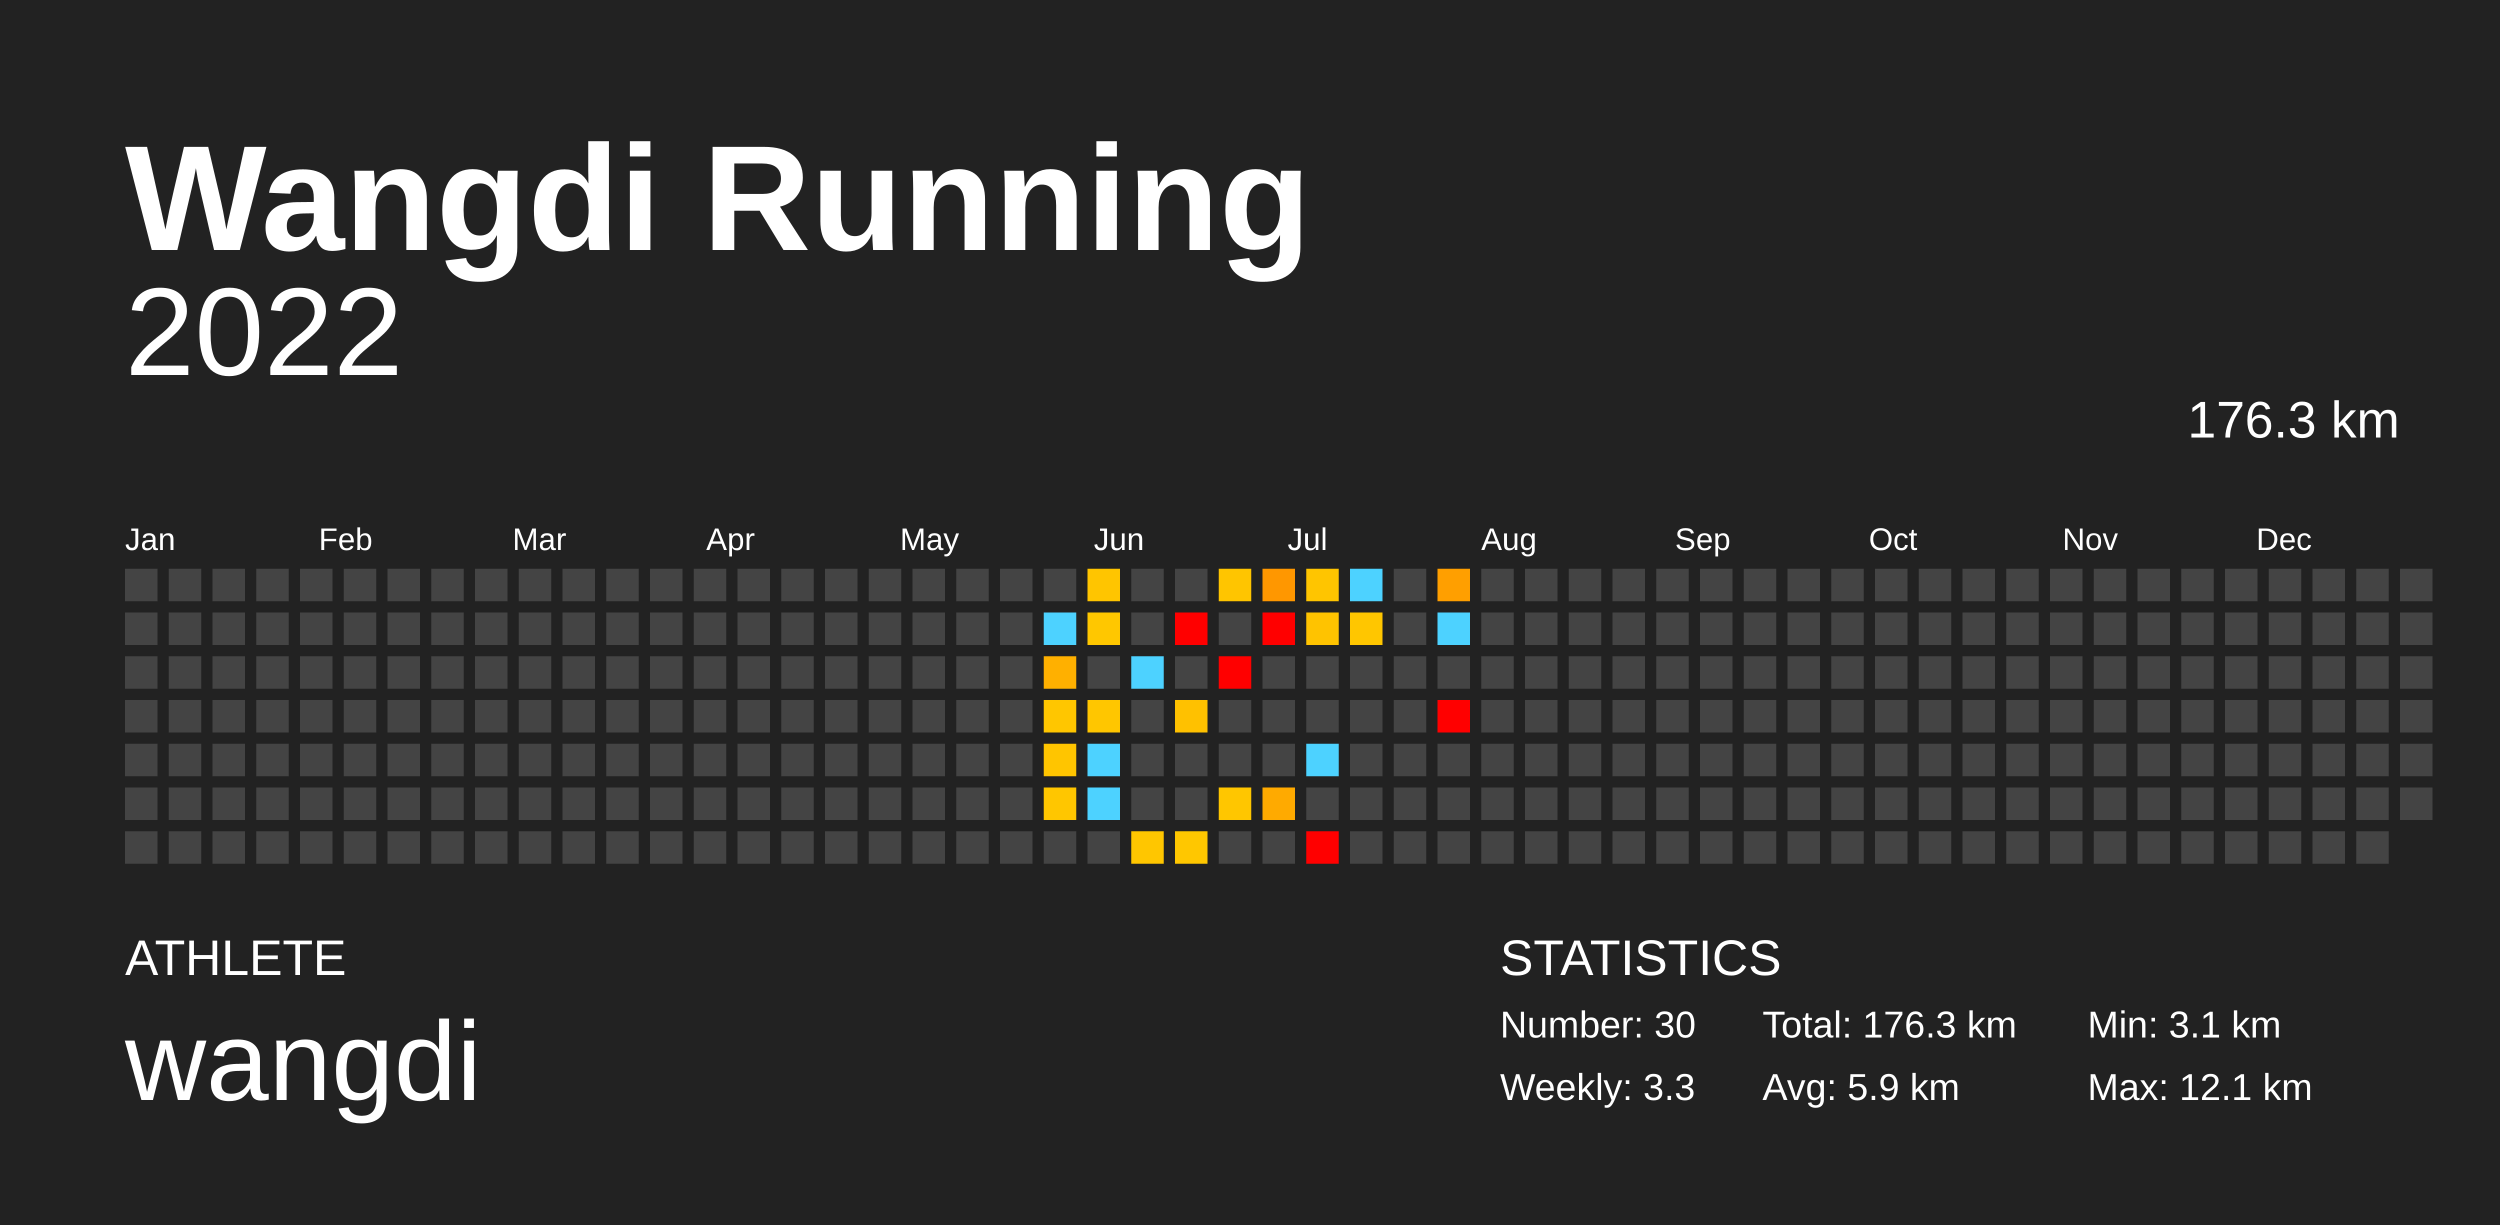
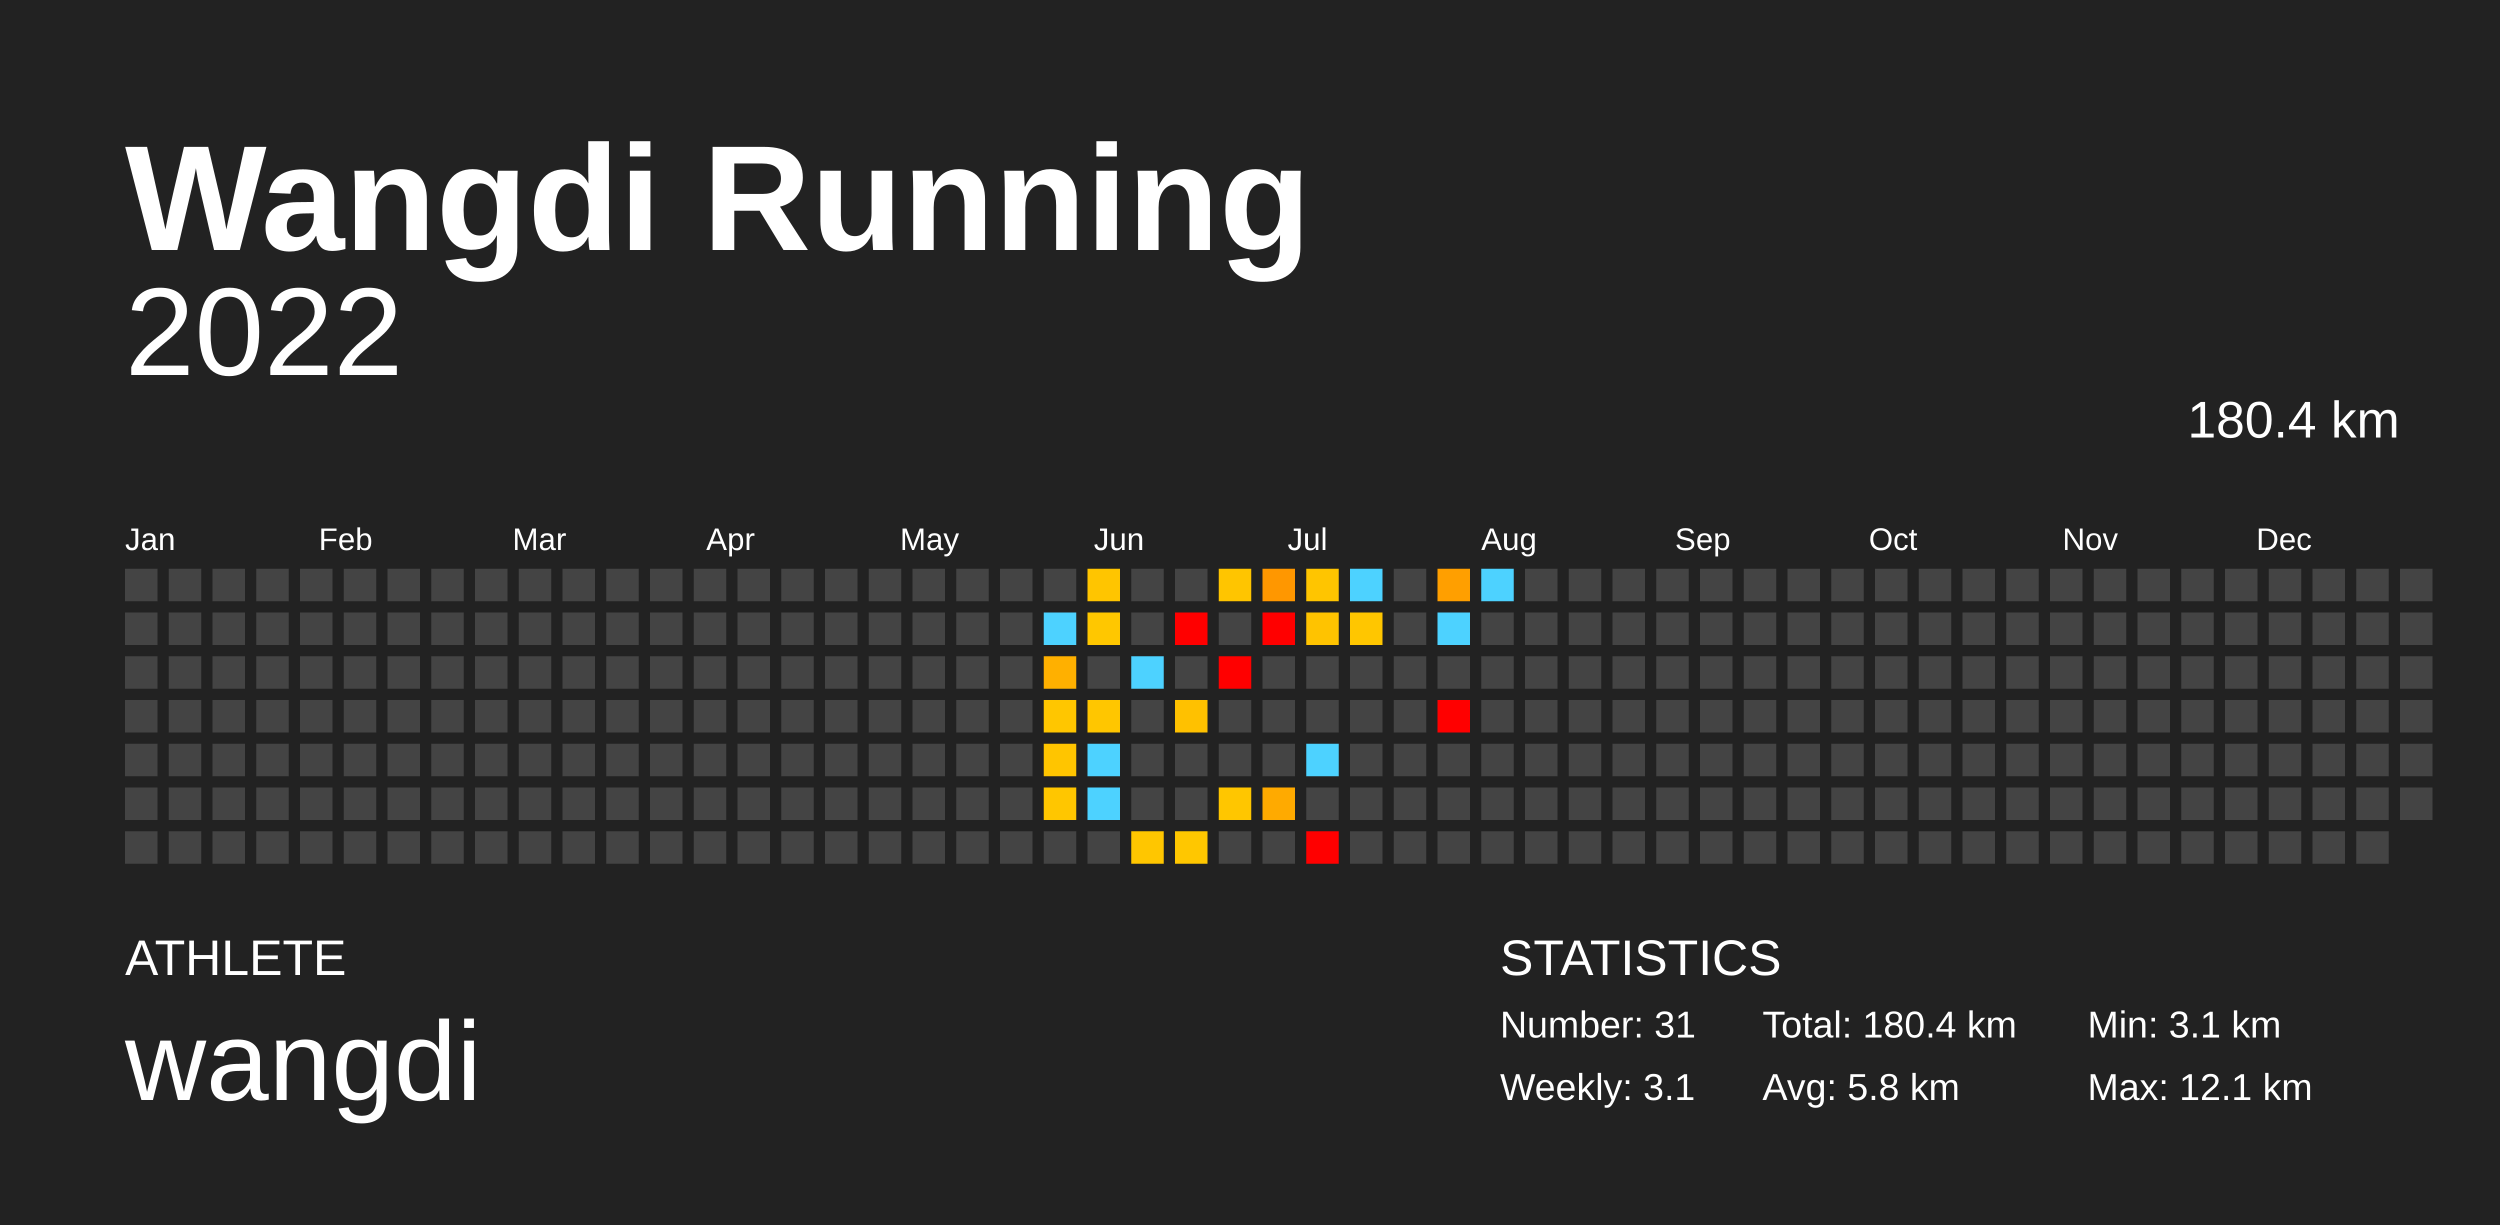
<svg xmlns="http://www.w3.org/2000/svg" baseProfile="full" height="98mm" version="1.1" viewBox="0,0,200,98" width="200mm">
  <defs />
  <rect fill="#222222" height="98" width="200" x="0" y="0" />
  <text fill="#FFFFFF" style="font-size:12px; font-family:Arial; font-weight:bold;" x="10" y="20">Wangdi Running</text>
  <text fill="#FFFFFF" style="font-size:4px; font-family:Arial" x="10" y="78">ATHLETE</text>
  <text fill="#FFFFFF" style="font-size:9px; font-family:Arial" x="10" y="88">wangdi</text>
  <text fill="#FFFFFF" style="font-size:4px; font-family:Arial" x="120" y="78">STATISTICS</text>
-   <text fill="#FFFFFF" style="font-size:3px; font-family:Arial" x="120" y="83">Number: 30</text>
-   <text fill="#FFFFFF" style="font-size:3px; font-family:Arial" x="120" y="88">Weekly: 3.3</text>
-   <text fill="#FFFFFF" style="font-size:3px; font-family:Arial" x="141" y="83">Total: 176.3 km</text>
-   <text fill="#FFFFFF" style="font-size:3px; font-family:Arial" x="141" y="88">Avg: 5.9 km</text>
+   <text fill="#FFFFFF" style="font-size:3px; font-family:Arial" x="120" y="83">Number: 31</text>
+   <text fill="#FFFFFF" style="font-size:3px; font-family:Arial" x="120" y="88">Weekly: 3.1</text>
+   <text fill="#FFFFFF" style="font-size:3px; font-family:Arial" x="141" y="83">Total: 180.4 km</text>
+   <text fill="#FFFFFF" style="font-size:3px; font-family:Arial" x="141" y="88">Avg: 5.8 km</text>
  <text fill="#FFFFFF" style="font-size:3px; font-family:Arial" x="167" y="83">Min: 3.1 km</text>
  <text fill="#FFFFFF" style="font-size:3px; font-family:Arial" x="167" y="88">Max: 12.1 km</text>
  <text alignment-baseline="hanging" fill="#FFFFFF" style="font-size:10.0px; font-family:Arial;" x="10" y="30">2022</text>
-   <text alignment-baseline="hanging" fill="#FFFFFF" style="font-size:4.125px; font-family:Arial;" x="175" y="35">176.3 km</text>
+   <text alignment-baseline="hanging" fill="#FFFFFF" style="font-size:4.125px; font-family:Arial;" x="175" y="35">180.4 km</text>
  <text fill="#FFFFFF" style="font-size:2.5px; font-family:Arial" x="10.0" y="44">Jan</text>
  <text fill="#FFFFFF" style="font-size:2.5px; font-family:Arial" x="25.5" y="44">Feb</text>
  <text fill="#FFFFFF" style="font-size:2.5px; font-family:Arial" x="41.0" y="44">Mar</text>
  <text fill="#FFFFFF" style="font-size:2.5px; font-family:Arial" x="56.5" y="44">Apr</text>
  <text fill="#FFFFFF" style="font-size:2.5px; font-family:Arial" x="72.0" y="44">May</text>
  <text fill="#FFFFFF" style="font-size:2.5px; font-family:Arial" x="87.5" y="44">Jun</text>
  <text fill="#FFFFFF" style="font-size:2.5px; font-family:Arial" x="103.0" y="44">Jul</text>
  <text fill="#FFFFFF" style="font-size:2.5px; font-family:Arial" x="118.5" y="44">Aug</text>
  <text fill="#FFFFFF" style="font-size:2.5px; font-family:Arial" x="134.0" y="44">Sep</text>
  <text fill="#FFFFFF" style="font-size:2.5px; font-family:Arial" x="149.5" y="44">Oct</text>
  <text fill="#FFFFFF" style="font-size:2.5px; font-family:Arial" x="165.0" y="44">Nov</text>
  <text fill="#FFFFFF" style="font-size:2.5px; font-family:Arial" x="180.5" y="44">Dec</text>
  <rect fill="#444444" height="2.6" width="2.6" x="10.0" y="45.5" />
  <rect fill="#444444" height="2.6" width="2.6" x="10.0" y="49.0" />
  <rect fill="#444444" height="2.6" width="2.6" x="10.0" y="52.5" />
  <rect fill="#444444" height="2.6" width="2.6" x="10.0" y="56.0" />
  <rect fill="#444444" height="2.6" width="2.6" x="10.0" y="59.5" />
  <rect fill="#444444" height="2.6" width="2.6" x="10.0" y="63.0" />
  <rect fill="#444444" height="2.6" width="2.6" x="10.0" y="66.5" />
  <rect fill="#444444" height="2.6" width="2.6" x="13.5" y="45.5" />
  <rect fill="#444444" height="2.6" width="2.6" x="13.5" y="49.0" />
  <rect fill="#444444" height="2.6" width="2.6" x="13.5" y="52.5" />
  <rect fill="#444444" height="2.6" width="2.6" x="13.5" y="56.0" />
  <rect fill="#444444" height="2.6" width="2.6" x="13.5" y="59.5" />
  <rect fill="#444444" height="2.6" width="2.6" x="13.5" y="63.0" />
  <rect fill="#444444" height="2.6" width="2.6" x="13.5" y="66.5" />
  <rect fill="#444444" height="2.6" width="2.6" x="17.0" y="45.5" />
  <rect fill="#444444" height="2.6" width="2.6" x="17.0" y="49.0" />
  <rect fill="#444444" height="2.6" width="2.6" x="17.0" y="52.5" />
  <rect fill="#444444" height="2.6" width="2.6" x="17.0" y="56.0" />
  <rect fill="#444444" height="2.6" width="2.6" x="17.0" y="59.5" />
  <rect fill="#444444" height="2.6" width="2.6" x="17.0" y="63.0" />
  <rect fill="#444444" height="2.6" width="2.6" x="17.0" y="66.5" />
  <rect fill="#444444" height="2.6" width="2.6" x="20.5" y="45.5" />
  <rect fill="#444444" height="2.6" width="2.6" x="20.5" y="49.0" />
  <rect fill="#444444" height="2.6" width="2.6" x="20.5" y="52.5" />
  <rect fill="#444444" height="2.6" width="2.6" x="20.5" y="56.0" />
  <rect fill="#444444" height="2.6" width="2.6" x="20.5" y="59.5" />
  <rect fill="#444444" height="2.6" width="2.6" x="20.5" y="63.0" />
  <rect fill="#444444" height="2.6" width="2.6" x="20.5" y="66.5" />
  <rect fill="#444444" height="2.6" width="2.6" x="24.0" y="45.5" />
  <rect fill="#444444" height="2.6" width="2.6" x="24.0" y="49.0" />
  <rect fill="#444444" height="2.6" width="2.6" x="24.0" y="52.5" />
  <rect fill="#444444" height="2.6" width="2.6" x="24.0" y="56.0" />
  <rect fill="#444444" height="2.6" width="2.6" x="24.0" y="59.5" />
  <rect fill="#444444" height="2.6" width="2.6" x="24.0" y="63.0" />
  <rect fill="#444444" height="2.6" width="2.6" x="24.0" y="66.5" />
  <rect fill="#444444" height="2.6" width="2.6" x="27.5" y="45.5" />
  <rect fill="#444444" height="2.6" width="2.6" x="27.5" y="49.0" />
  <rect fill="#444444" height="2.6" width="2.6" x="27.5" y="52.5" />
  <rect fill="#444444" height="2.6" width="2.6" x="27.5" y="56.0" />
  <rect fill="#444444" height="2.6" width="2.6" x="27.5" y="59.5" />
  <rect fill="#444444" height="2.6" width="2.6" x="27.5" y="63.0" />
  <rect fill="#444444" height="2.6" width="2.6" x="27.5" y="66.5" />
  <rect fill="#444444" height="2.6" width="2.6" x="31.0" y="45.5" />
  <rect fill="#444444" height="2.6" width="2.6" x="31.0" y="49.0" />
  <rect fill="#444444" height="2.6" width="2.6" x="31.0" y="52.5" />
  <rect fill="#444444" height="2.6" width="2.6" x="31.0" y="56.0" />
  <rect fill="#444444" height="2.6" width="2.6" x="31.0" y="59.5" />
  <rect fill="#444444" height="2.6" width="2.6" x="31.0" y="63.0" />
  <rect fill="#444444" height="2.6" width="2.6" x="31.0" y="66.5" />
  <rect fill="#444444" height="2.6" width="2.6" x="34.5" y="45.5" />
  <rect fill="#444444" height="2.6" width="2.6" x="34.5" y="49.0" />
  <rect fill="#444444" height="2.6" width="2.6" x="34.5" y="52.5" />
  <rect fill="#444444" height="2.6" width="2.6" x="34.5" y="56.0" />
  <rect fill="#444444" height="2.6" width="2.6" x="34.5" y="59.5" />
  <rect fill="#444444" height="2.6" width="2.6" x="34.5" y="63.0" />
  <rect fill="#444444" height="2.6" width="2.6" x="34.5" y="66.5" />
  <rect fill="#444444" height="2.6" width="2.6" x="38.0" y="45.5" />
  <rect fill="#444444" height="2.6" width="2.6" x="38.0" y="49.0" />
  <rect fill="#444444" height="2.6" width="2.6" x="38.0" y="52.5" />
  <rect fill="#444444" height="2.6" width="2.6" x="38.0" y="56.0" />
  <rect fill="#444444" height="2.6" width="2.6" x="38.0" y="59.5" />
  <rect fill="#444444" height="2.6" width="2.6" x="38.0" y="63.0" />
  <rect fill="#444444" height="2.6" width="2.6" x="38.0" y="66.5" />
  <rect fill="#444444" height="2.6" width="2.6" x="41.5" y="45.5" />
  <rect fill="#444444" height="2.6" width="2.6" x="41.5" y="49.0" />
  <rect fill="#444444" height="2.6" width="2.6" x="41.5" y="52.5" />
  <rect fill="#444444" height="2.6" width="2.6" x="41.5" y="56.0" />
  <rect fill="#444444" height="2.6" width="2.6" x="41.5" y="59.5" />
  <rect fill="#444444" height="2.6" width="2.6" x="41.5" y="63.0" />
  <rect fill="#444444" height="2.6" width="2.6" x="41.5" y="66.5" />
  <rect fill="#444444" height="2.6" width="2.6" x="45.0" y="45.5" />
  <rect fill="#444444" height="2.6" width="2.6" x="45.0" y="49.0" />
  <rect fill="#444444" height="2.6" width="2.6" x="45.0" y="52.5" />
  <rect fill="#444444" height="2.6" width="2.6" x="45.0" y="56.0" />
  <rect fill="#444444" height="2.6" width="2.6" x="45.0" y="59.5" />
  <rect fill="#444444" height="2.6" width="2.6" x="45.0" y="63.0" />
  <rect fill="#444444" height="2.6" width="2.6" x="45.0" y="66.5" />
  <rect fill="#444444" height="2.6" width="2.6" x="48.5" y="45.5" />
  <rect fill="#444444" height="2.6" width="2.6" x="48.5" y="49.0" />
  <rect fill="#444444" height="2.6" width="2.6" x="48.5" y="52.5" />
  <rect fill="#444444" height="2.6" width="2.6" x="48.5" y="56.0" />
  <rect fill="#444444" height="2.6" width="2.6" x="48.5" y="59.5" />
  <rect fill="#444444" height="2.6" width="2.6" x="48.5" y="63.0" />
  <rect fill="#444444" height="2.6" width="2.6" x="48.5" y="66.5" />
  <rect fill="#444444" height="2.6" width="2.6" x="52.0" y="45.5" />
  <rect fill="#444444" height="2.6" width="2.6" x="52.0" y="49.0" />
  <rect fill="#444444" height="2.6" width="2.6" x="52.0" y="52.5" />
  <rect fill="#444444" height="2.6" width="2.6" x="52.0" y="56.0" />
  <rect fill="#444444" height="2.6" width="2.6" x="52.0" y="59.5" />
  <rect fill="#444444" height="2.6" width="2.6" x="52.0" y="63.0" />
  <rect fill="#444444" height="2.6" width="2.6" x="52.0" y="66.5" />
  <rect fill="#444444" height="2.6" width="2.6" x="55.5" y="45.5" />
  <rect fill="#444444" height="2.6" width="2.6" x="55.5" y="49.0" />
  <rect fill="#444444" height="2.6" width="2.6" x="55.5" y="52.5" />
  <rect fill="#444444" height="2.6" width="2.6" x="55.5" y="56.0" />
  <rect fill="#444444" height="2.6" width="2.6" x="55.5" y="59.5" />
  <rect fill="#444444" height="2.6" width="2.6" x="55.5" y="63.0" />
  <rect fill="#444444" height="2.6" width="2.6" x="55.5" y="66.5" />
  <rect fill="#444444" height="2.6" width="2.6" x="59.0" y="45.5" />
  <rect fill="#444444" height="2.6" width="2.6" x="59.0" y="49.0" />
  <rect fill="#444444" height="2.6" width="2.6" x="59.0" y="52.5" />
  <rect fill="#444444" height="2.6" width="2.6" x="59.0" y="56.0" />
  <rect fill="#444444" height="2.6" width="2.6" x="59.0" y="59.5" />
  <rect fill="#444444" height="2.6" width="2.6" x="59.0" y="63.0" />
  <rect fill="#444444" height="2.6" width="2.6" x="59.0" y="66.5" />
  <rect fill="#444444" height="2.6" width="2.6" x="62.5" y="45.5" />
  <rect fill="#444444" height="2.6" width="2.6" x="62.5" y="49.0" />
  <rect fill="#444444" height="2.6" width="2.6" x="62.5" y="52.5" />
  <rect fill="#444444" height="2.6" width="2.6" x="62.5" y="56.0" />
  <rect fill="#444444" height="2.6" width="2.6" x="62.5" y="59.5" />
  <rect fill="#444444" height="2.6" width="2.6" x="62.5" y="63.0" />
  <rect fill="#444444" height="2.6" width="2.6" x="62.5" y="66.5" />
  <rect fill="#444444" height="2.6" width="2.6" x="66.0" y="45.5" />
  <rect fill="#444444" height="2.6" width="2.6" x="66.0" y="49.0" />
  <rect fill="#444444" height="2.6" width="2.6" x="66.0" y="52.5" />
  <rect fill="#444444" height="2.6" width="2.6" x="66.0" y="56.0" />
  <rect fill="#444444" height="2.6" width="2.6" x="66.0" y="59.5" />
  <rect fill="#444444" height="2.6" width="2.6" x="66.0" y="63.0" />
  <rect fill="#444444" height="2.6" width="2.6" x="66.0" y="66.5" />
  <rect fill="#444444" height="2.6" width="2.6" x="69.5" y="45.5" />
  <rect fill="#444444" height="2.6" width="2.6" x="69.5" y="49.0" />
  <rect fill="#444444" height="2.6" width="2.6" x="69.5" y="52.5" />
  <rect fill="#444444" height="2.6" width="2.6" x="69.5" y="56.0" />
  <rect fill="#444444" height="2.6" width="2.6" x="69.5" y="59.5" />
  <rect fill="#444444" height="2.6" width="2.6" x="69.5" y="63.0" />
  <rect fill="#444444" height="2.6" width="2.6" x="69.5" y="66.5" />
  <rect fill="#444444" height="2.6" width="2.6" x="73.0" y="45.5" />
  <rect fill="#444444" height="2.6" width="2.6" x="73.0" y="49.0" />
  <rect fill="#444444" height="2.6" width="2.6" x="73.0" y="52.5" />
  <rect fill="#444444" height="2.6" width="2.6" x="73.0" y="56.0" />
  <rect fill="#444444" height="2.6" width="2.6" x="73.0" y="59.5" />
  <rect fill="#444444" height="2.6" width="2.6" x="73.0" y="63.0" />
  <rect fill="#444444" height="2.6" width="2.6" x="73.0" y="66.5" />
  <rect fill="#444444" height="2.6" width="2.6" x="76.5" y="45.5" />
  <rect fill="#444444" height="2.6" width="2.6" x="76.5" y="49.0" />
  <rect fill="#444444" height="2.6" width="2.6" x="76.5" y="52.5" />
  <rect fill="#444444" height="2.6" width="2.6" x="76.5" y="56.0" />
  <rect fill="#444444" height="2.6" width="2.6" x="76.5" y="59.5" />
  <rect fill="#444444" height="2.6" width="2.6" x="76.5" y="63.0" />
  <rect fill="#444444" height="2.6" width="2.6" x="76.5" y="66.5" />
  <rect fill="#444444" height="2.6" width="2.6" x="80.0" y="45.5" />
  <rect fill="#444444" height="2.6" width="2.6" x="80.0" y="49.0" />
  <rect fill="#444444" height="2.6" width="2.6" x="80.0" y="52.5" />
  <rect fill="#444444" height="2.6" width="2.6" x="80.0" y="56.0" />
  <rect fill="#444444" height="2.6" width="2.6" x="80.0" y="59.5" />
  <rect fill="#444444" height="2.6" width="2.6" x="80.0" y="63.0" />
  <rect fill="#444444" height="2.6" width="2.6" x="80.0" y="66.5" />
  <rect fill="#444444" height="2.6" width="2.6" x="83.5" y="45.5" />
  <rect fill="#4dd2ff" height="2.6" width="2.6" x="83.5" y="49.0" />
  <rect fill="#ffb000" height="2.6" width="2.6" x="83.5" y="52.5" />
  <rect fill="#ffc600" height="2.6" width="2.6" x="83.5" y="56.0" />
  <rect fill="#ffc500" height="2.6" width="2.6" x="83.5" y="59.5" />
  <rect fill="#ffc600" height="2.6" width="2.6" x="83.5" y="63.0" />
  <rect fill="#444444" height="2.6" width="2.6" x="83.5" y="66.5" />
  <rect fill="#ffc500" height="2.6" width="2.6" x="87.0" y="45.5" />
  <rect fill="#ffc700" height="2.6" width="2.6" x="87.0" y="49.0" />
  <rect fill="#444444" height="2.6" width="2.6" x="87.0" y="52.5" />
  <rect fill="#ffc600" height="2.6" width="2.6" x="87.0" y="56.0" />
  <rect fill="#4dd2ff" height="2.6" width="2.6" x="87.0" y="59.5" />
  <rect fill="#4dd2ff" height="2.6" width="2.6" x="87.0" y="63.0" />
  <rect fill="#444444" height="2.6" width="2.6" x="87.0" y="66.5" />
  <rect fill="#444444" height="2.6" width="2.6" x="90.5" y="45.5" />
  <rect fill="#444444" height="2.6" width="2.6" x="90.5" y="49.0" />
  <rect fill="#4dd2ff" height="2.6" width="2.6" x="90.5" y="52.5" />
  <rect fill="#444444" height="2.6" width="2.6" x="90.5" y="56.0" />
  <rect fill="#444444" height="2.6" width="2.6" x="90.5" y="59.5" />
  <rect fill="#444444" height="2.6" width="2.6" x="90.5" y="63.0" />
  <rect fill="#ffc600" height="2.6" width="2.6" x="90.5" y="66.5" />
  <rect fill="#444444" height="2.6" width="2.6" x="94.0" y="45.5" />
  <rect fill="red" height="2.6" width="2.6" x="94.0" y="49.0" />
  <rect fill="#444444" height="2.6" width="2.6" x="94.0" y="52.5" />
  <rect fill="#ffc100" height="2.6" width="2.6" x="94.0" y="56.0" />
  <rect fill="#444444" height="2.6" width="2.6" x="94.0" y="59.5" />
  <rect fill="#444444" height="2.6" width="2.6" x="94.0" y="63.0" />
  <rect fill="#ffc700" height="2.6" width="2.6" x="94.0" y="66.5" />
  <rect fill="#ffc500" height="2.6" width="2.6" x="97.5" y="45.5" />
  <rect fill="#444444" height="2.6" width="2.6" x="97.5" y="49.0" />
  <rect fill="red" height="2.6" width="2.6" x="97.5" y="52.5" />
  <rect fill="#444444" height="2.6" width="2.6" x="97.5" y="56.0" />
  <rect fill="#444444" height="2.6" width="2.6" x="97.5" y="59.5" />
  <rect fill="#ffc600" height="2.6" width="2.6" x="97.5" y="63.0" />
  <rect fill="#444444" height="2.6" width="2.6" x="97.5" y="66.5" />
  <rect fill="#ff9700" height="2.6" width="2.6" x="101.0" y="45.5" />
  <rect fill="red" height="2.6" width="2.6" x="101.0" y="49.0" />
  <rect fill="#444444" height="2.6" width="2.6" x="101.0" y="52.5" />
  <rect fill="#444444" height="2.6" width="2.6" x="101.0" y="56.0" />
  <rect fill="#444444" height="2.6" width="2.6" x="101.0" y="59.5" />
  <rect fill="#ffaa00" height="2.6" width="2.6" x="101.0" y="63.0" />
  <rect fill="#444444" height="2.6" width="2.6" x="101.0" y="66.5" />
  <rect fill="#ffc500" height="2.6" width="2.6" x="104.5" y="45.5" />
  <rect fill="#ffc300" height="2.6" width="2.6" x="104.5" y="49.0" />
  <rect fill="#444444" height="2.6" width="2.6" x="104.5" y="52.5" />
  <rect fill="#444444" height="2.6" width="2.6" x="104.5" y="56.0" />
  <rect fill="#4dd2ff" height="2.6" width="2.6" x="104.5" y="59.5" />
  <rect fill="#444444" height="2.6" width="2.6" x="104.5" y="63.0" />
  <rect fill="red" height="2.6" width="2.6" x="104.5" y="66.5" />
  <rect fill="#4dd2ff" height="2.6" width="2.6" x="108.0" y="45.5" />
  <rect fill="#ffc600" height="2.6" width="2.6" x="108.0" y="49.0" />
  <rect fill="#444444" height="2.6" width="2.6" x="108.0" y="52.5" />
  <rect fill="#444444" height="2.6" width="2.6" x="108.0" y="56.0" />
  <rect fill="#444444" height="2.6" width="2.6" x="108.0" y="59.5" />
  <rect fill="#444444" height="2.6" width="2.6" x="108.0" y="63.0" />
  <rect fill="#444444" height="2.6" width="2.6" x="108.0" y="66.5" />
  <rect fill="#444444" height="2.6" width="2.6" x="111.5" y="45.5" />
  <rect fill="#444444" height="2.6" width="2.6" x="111.5" y="49.0" />
  <rect fill="#444444" height="2.6" width="2.6" x="111.5" y="52.5" />
  <rect fill="#444444" height="2.6" width="2.6" x="111.5" y="56.0" />
  <rect fill="#444444" height="2.6" width="2.6" x="111.5" y="59.5" />
  <rect fill="#444444" height="2.6" width="2.6" x="111.5" y="63.0" />
  <rect fill="#444444" height="2.6" width="2.6" x="111.5" y="66.5" />
  <rect fill="#ff9f00" height="2.6" width="2.6" x="115.0" y="45.5" />
  <rect fill="#4dd2ff" height="2.6" width="2.6" x="115.0" y="49.0" />
  <rect fill="#444444" height="2.6" width="2.6" x="115.0" y="52.5" />
  <rect fill="red" height="2.6" width="2.6" x="115.0" y="56.0" />
  <rect fill="#444444" height="2.6" width="2.6" x="115.0" y="59.5" />
  <rect fill="#444444" height="2.6" width="2.6" x="115.0" y="63.0" />
  <rect fill="#444444" height="2.6" width="2.6" x="115.0" y="66.5" />
-   <rect fill="#444444" height="2.6" width="2.6" x="118.5" y="45.5" />
+   <rect fill="#4dd2ff" height="2.6" width="2.6" x="118.5" y="45.5" />
  <rect fill="#444444" height="2.6" width="2.6" x="118.5" y="49.0" />
  <rect fill="#444444" height="2.6" width="2.6" x="118.5" y="52.5" />
  <rect fill="#444444" height="2.6" width="2.6" x="118.5" y="56.0" />
  <rect fill="#444444" height="2.6" width="2.6" x="118.5" y="59.5" />
  <rect fill="#444444" height="2.6" width="2.6" x="118.5" y="63.0" />
  <rect fill="#444444" height="2.6" width="2.6" x="118.5" y="66.5" />
  <rect fill="#444444" height="2.6" width="2.6" x="122.0" y="45.5" />
  <rect fill="#444444" height="2.6" width="2.6" x="122.0" y="49.0" />
  <rect fill="#444444" height="2.6" width="2.6" x="122.0" y="52.5" />
  <rect fill="#444444" height="2.6" width="2.6" x="122.0" y="56.0" />
  <rect fill="#444444" height="2.6" width="2.6" x="122.0" y="59.5" />
  <rect fill="#444444" height="2.6" width="2.6" x="122.0" y="63.0" />
  <rect fill="#444444" height="2.6" width="2.6" x="122.0" y="66.5" />
  <rect fill="#444444" height="2.6" width="2.6" x="125.5" y="45.5" />
  <rect fill="#444444" height="2.6" width="2.6" x="125.5" y="49.0" />
  <rect fill="#444444" height="2.6" width="2.6" x="125.5" y="52.5" />
  <rect fill="#444444" height="2.6" width="2.6" x="125.5" y="56.0" />
  <rect fill="#444444" height="2.6" width="2.6" x="125.5" y="59.5" />
  <rect fill="#444444" height="2.6" width="2.6" x="125.5" y="63.0" />
  <rect fill="#444444" height="2.6" width="2.6" x="125.5" y="66.5" />
  <rect fill="#444444" height="2.6" width="2.6" x="129.0" y="45.5" />
  <rect fill="#444444" height="2.6" width="2.6" x="129.0" y="49.0" />
  <rect fill="#444444" height="2.6" width="2.6" x="129.0" y="52.5" />
  <rect fill="#444444" height="2.6" width="2.6" x="129.0" y="56.0" />
  <rect fill="#444444" height="2.6" width="2.6" x="129.0" y="59.5" />
  <rect fill="#444444" height="2.6" width="2.6" x="129.0" y="63.0" />
  <rect fill="#444444" height="2.6" width="2.6" x="129.0" y="66.5" />
  <rect fill="#444444" height="2.6" width="2.6" x="132.5" y="45.5" />
  <rect fill="#444444" height="2.6" width="2.6" x="132.5" y="49.0" />
  <rect fill="#444444" height="2.6" width="2.6" x="132.5" y="52.5" />
  <rect fill="#444444" height="2.6" width="2.6" x="132.5" y="56.0" />
  <rect fill="#444444" height="2.6" width="2.6" x="132.5" y="59.5" />
  <rect fill="#444444" height="2.6" width="2.6" x="132.5" y="63.0" />
  <rect fill="#444444" height="2.6" width="2.6" x="132.5" y="66.5" />
  <rect fill="#444444" height="2.6" width="2.6" x="136.0" y="45.5" />
  <rect fill="#444444" height="2.6" width="2.6" x="136.0" y="49.0" />
  <rect fill="#444444" height="2.6" width="2.6" x="136.0" y="52.5" />
  <rect fill="#444444" height="2.6" width="2.6" x="136.0" y="56.0" />
  <rect fill="#444444" height="2.6" width="2.6" x="136.0" y="59.5" />
  <rect fill="#444444" height="2.6" width="2.6" x="136.0" y="63.0" />
  <rect fill="#444444" height="2.6" width="2.6" x="136.0" y="66.5" />
  <rect fill="#444444" height="2.6" width="2.6" x="139.5" y="45.5" />
  <rect fill="#444444" height="2.6" width="2.6" x="139.5" y="49.0" />
  <rect fill="#444444" height="2.6" width="2.6" x="139.5" y="52.5" />
  <rect fill="#444444" height="2.6" width="2.6" x="139.5" y="56.0" />
  <rect fill="#444444" height="2.6" width="2.6" x="139.5" y="59.5" />
  <rect fill="#444444" height="2.6" width="2.6" x="139.5" y="63.0" />
  <rect fill="#444444" height="2.6" width="2.6" x="139.5" y="66.5" />
  <rect fill="#444444" height="2.6" width="2.6" x="143.0" y="45.5" />
  <rect fill="#444444" height="2.6" width="2.6" x="143.0" y="49.0" />
  <rect fill="#444444" height="2.6" width="2.6" x="143.0" y="52.5" />
  <rect fill="#444444" height="2.6" width="2.6" x="143.0" y="56.0" />
  <rect fill="#444444" height="2.6" width="2.6" x="143.0" y="59.5" />
  <rect fill="#444444" height="2.6" width="2.6" x="143.0" y="63.0" />
  <rect fill="#444444" height="2.6" width="2.6" x="143.0" y="66.5" />
  <rect fill="#444444" height="2.6" width="2.6" x="146.5" y="45.5" />
  <rect fill="#444444" height="2.6" width="2.6" x="146.5" y="49.0" />
  <rect fill="#444444" height="2.6" width="2.6" x="146.5" y="52.5" />
  <rect fill="#444444" height="2.6" width="2.6" x="146.5" y="56.0" />
  <rect fill="#444444" height="2.6" width="2.6" x="146.5" y="59.5" />
  <rect fill="#444444" height="2.6" width="2.6" x="146.5" y="63.0" />
  <rect fill="#444444" height="2.6" width="2.6" x="146.5" y="66.5" />
  <rect fill="#444444" height="2.6" width="2.6" x="150.0" y="45.5" />
  <rect fill="#444444" height="2.6" width="2.6" x="150.0" y="49.0" />
  <rect fill="#444444" height="2.6" width="2.6" x="150.0" y="52.5" />
  <rect fill="#444444" height="2.6" width="2.6" x="150.0" y="56.0" />
  <rect fill="#444444" height="2.6" width="2.6" x="150.0" y="59.5" />
  <rect fill="#444444" height="2.6" width="2.6" x="150.0" y="63.0" />
  <rect fill="#444444" height="2.6" width="2.6" x="150.0" y="66.5" />
  <rect fill="#444444" height="2.6" width="2.6" x="153.5" y="45.5" />
  <rect fill="#444444" height="2.6" width="2.6" x="153.5" y="49.0" />
  <rect fill="#444444" height="2.6" width="2.6" x="153.5" y="52.5" />
  <rect fill="#444444" height="2.6" width="2.6" x="153.5" y="56.0" />
  <rect fill="#444444" height="2.6" width="2.6" x="153.5" y="59.5" />
  <rect fill="#444444" height="2.6" width="2.6" x="153.5" y="63.0" />
  <rect fill="#444444" height="2.6" width="2.6" x="153.5" y="66.5" />
  <rect fill="#444444" height="2.6" width="2.6" x="157.0" y="45.5" />
  <rect fill="#444444" height="2.6" width="2.6" x="157.0" y="49.0" />
  <rect fill="#444444" height="2.6" width="2.6" x="157.0" y="52.5" />
  <rect fill="#444444" height="2.6" width="2.6" x="157.0" y="56.0" />
  <rect fill="#444444" height="2.6" width="2.6" x="157.0" y="59.5" />
  <rect fill="#444444" height="2.6" width="2.6" x="157.0" y="63.0" />
  <rect fill="#444444" height="2.6" width="2.6" x="157.0" y="66.5" />
  <rect fill="#444444" height="2.6" width="2.6" x="160.5" y="45.5" />
  <rect fill="#444444" height="2.6" width="2.6" x="160.5" y="49.0" />
  <rect fill="#444444" height="2.6" width="2.6" x="160.5" y="52.5" />
  <rect fill="#444444" height="2.6" width="2.6" x="160.5" y="56.0" />
  <rect fill="#444444" height="2.6" width="2.6" x="160.5" y="59.5" />
  <rect fill="#444444" height="2.6" width="2.6" x="160.5" y="63.0" />
  <rect fill="#444444" height="2.6" width="2.6" x="160.5" y="66.5" />
  <rect fill="#444444" height="2.6" width="2.6" x="164.0" y="45.5" />
  <rect fill="#444444" height="2.6" width="2.6" x="164.0" y="49.0" />
  <rect fill="#444444" height="2.6" width="2.6" x="164.0" y="52.5" />
  <rect fill="#444444" height="2.6" width="2.6" x="164.0" y="56.0" />
  <rect fill="#444444" height="2.6" width="2.6" x="164.0" y="59.5" />
  <rect fill="#444444" height="2.6" width="2.6" x="164.0" y="63.0" />
  <rect fill="#444444" height="2.6" width="2.6" x="164.0" y="66.5" />
  <rect fill="#444444" height="2.6" width="2.6" x="167.5" y="45.5" />
  <rect fill="#444444" height="2.6" width="2.6" x="167.5" y="49.0" />
  <rect fill="#444444" height="2.6" width="2.6" x="167.5" y="52.5" />
  <rect fill="#444444" height="2.6" width="2.6" x="167.5" y="56.0" />
  <rect fill="#444444" height="2.6" width="2.6" x="167.5" y="59.5" />
  <rect fill="#444444" height="2.6" width="2.6" x="167.5" y="63.0" />
  <rect fill="#444444" height="2.6" width="2.6" x="167.5" y="66.5" />
  <rect fill="#444444" height="2.6" width="2.6" x="171.0" y="45.5" />
  <rect fill="#444444" height="2.6" width="2.6" x="171.0" y="49.0" />
  <rect fill="#444444" height="2.6" width="2.6" x="171.0" y="52.5" />
  <rect fill="#444444" height="2.6" width="2.6" x="171.0" y="56.0" />
  <rect fill="#444444" height="2.6" width="2.6" x="171.0" y="59.5" />
  <rect fill="#444444" height="2.6" width="2.6" x="171.0" y="63.0" />
  <rect fill="#444444" height="2.6" width="2.6" x="171.0" y="66.5" />
  <rect fill="#444444" height="2.6" width="2.6" x="174.5" y="45.5" />
  <rect fill="#444444" height="2.6" width="2.6" x="174.5" y="49.0" />
  <rect fill="#444444" height="2.6" width="2.6" x="174.5" y="52.5" />
  <rect fill="#444444" height="2.6" width="2.6" x="174.5" y="56.0" />
  <rect fill="#444444" height="2.6" width="2.6" x="174.5" y="59.5" />
  <rect fill="#444444" height="2.6" width="2.6" x="174.5" y="63.0" />
  <rect fill="#444444" height="2.6" width="2.6" x="174.5" y="66.5" />
  <rect fill="#444444" height="2.6" width="2.6" x="178.0" y="45.5" />
  <rect fill="#444444" height="2.6" width="2.6" x="178.0" y="49.0" />
  <rect fill="#444444" height="2.6" width="2.6" x="178.0" y="52.5" />
  <rect fill="#444444" height="2.6" width="2.6" x="178.0" y="56.0" />
  <rect fill="#444444" height="2.6" width="2.6" x="178.0" y="59.5" />
  <rect fill="#444444" height="2.6" width="2.6" x="178.0" y="63.0" />
  <rect fill="#444444" height="2.6" width="2.6" x="178.0" y="66.5" />
  <rect fill="#444444" height="2.6" width="2.6" x="181.5" y="45.5" />
  <rect fill="#444444" height="2.6" width="2.6" x="181.5" y="49.0" />
  <rect fill="#444444" height="2.6" width="2.6" x="181.5" y="52.5" />
  <rect fill="#444444" height="2.6" width="2.6" x="181.5" y="56.0" />
  <rect fill="#444444" height="2.6" width="2.6" x="181.5" y="59.5" />
  <rect fill="#444444" height="2.6" width="2.6" x="181.5" y="63.0" />
  <rect fill="#444444" height="2.6" width="2.6" x="181.5" y="66.5" />
  <rect fill="#444444" height="2.6" width="2.6" x="185.0" y="45.5" />
  <rect fill="#444444" height="2.6" width="2.6" x="185.0" y="49.0" />
  <rect fill="#444444" height="2.6" width="2.6" x="185.0" y="52.5" />
  <rect fill="#444444" height="2.6" width="2.6" x="185.0" y="56.0" />
  <rect fill="#444444" height="2.6" width="2.6" x="185.0" y="59.5" />
  <rect fill="#444444" height="2.6" width="2.6" x="185.0" y="63.0" />
  <rect fill="#444444" height="2.6" width="2.6" x="185.0" y="66.5" />
  <rect fill="#444444" height="2.6" width="2.6" x="188.5" y="45.5" />
  <rect fill="#444444" height="2.6" width="2.6" x="188.5" y="49.0" />
  <rect fill="#444444" height="2.6" width="2.6" x="188.5" y="52.5" />
  <rect fill="#444444" height="2.6" width="2.6" x="188.5" y="56.0" />
  <rect fill="#444444" height="2.6" width="2.6" x="188.5" y="59.5" />
  <rect fill="#444444" height="2.6" width="2.6" x="188.5" y="63.0" />
  <rect fill="#444444" height="2.6" width="2.6" x="188.5" y="66.5" />
  <rect fill="#444444" height="2.6" width="2.6" x="192.0" y="45.5" />
  <rect fill="#444444" height="2.6" width="2.6" x="192.0" y="49.0" />
  <rect fill="#444444" height="2.6" width="2.6" x="192.0" y="52.5" />
  <rect fill="#444444" height="2.6" width="2.6" x="192.0" y="56.0" />
  <rect fill="#444444" height="2.6" width="2.6" x="192.0" y="59.5" />
  <rect fill="#444444" height="2.6" width="2.6" x="192.0" y="63.0" />
</svg>
